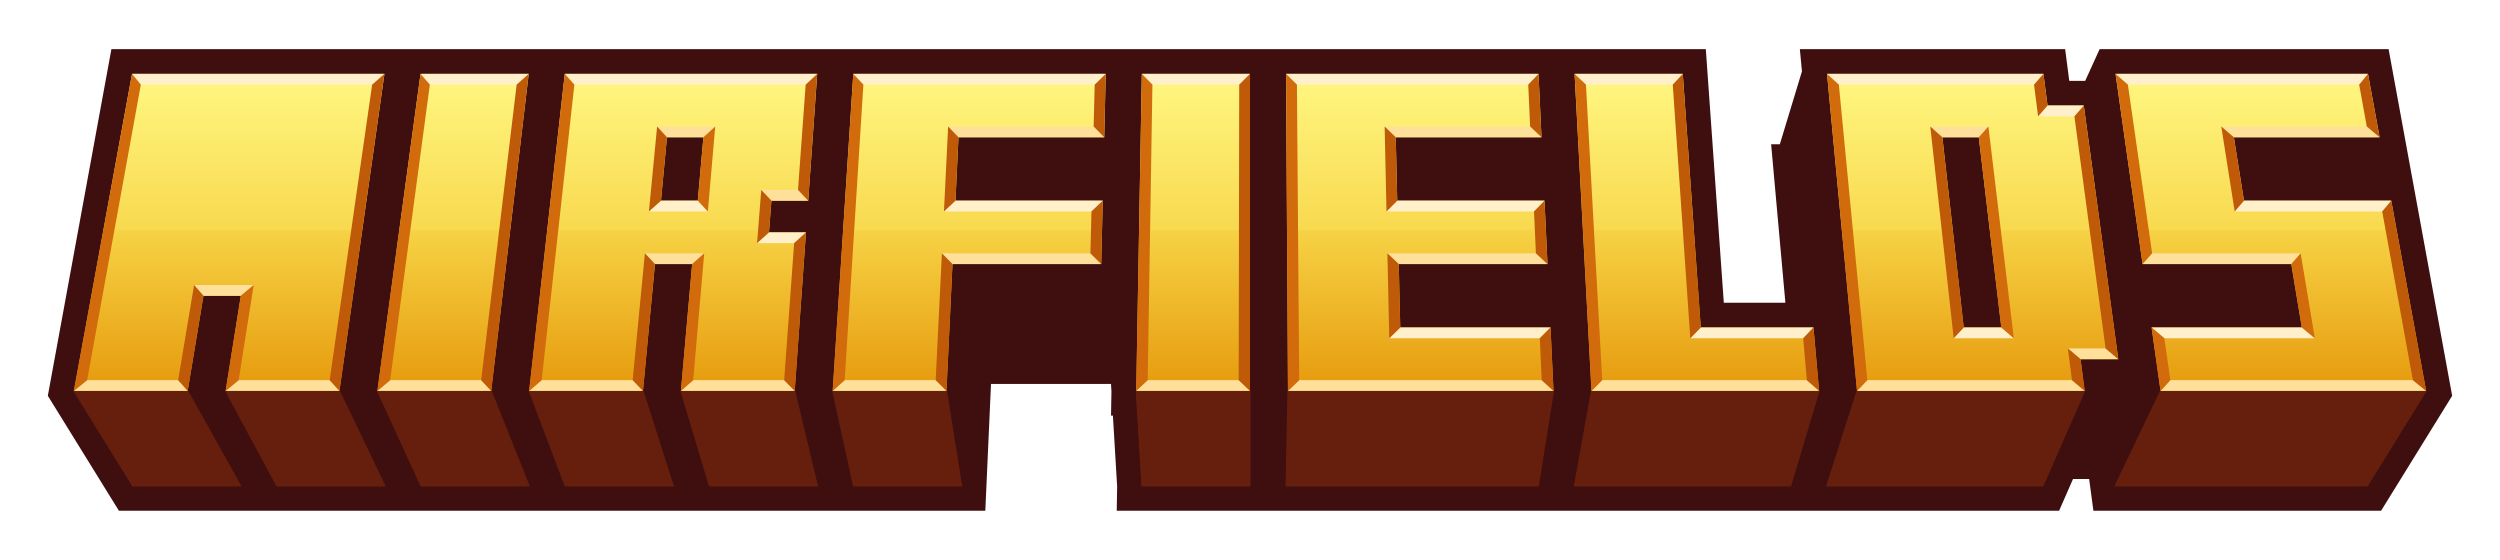
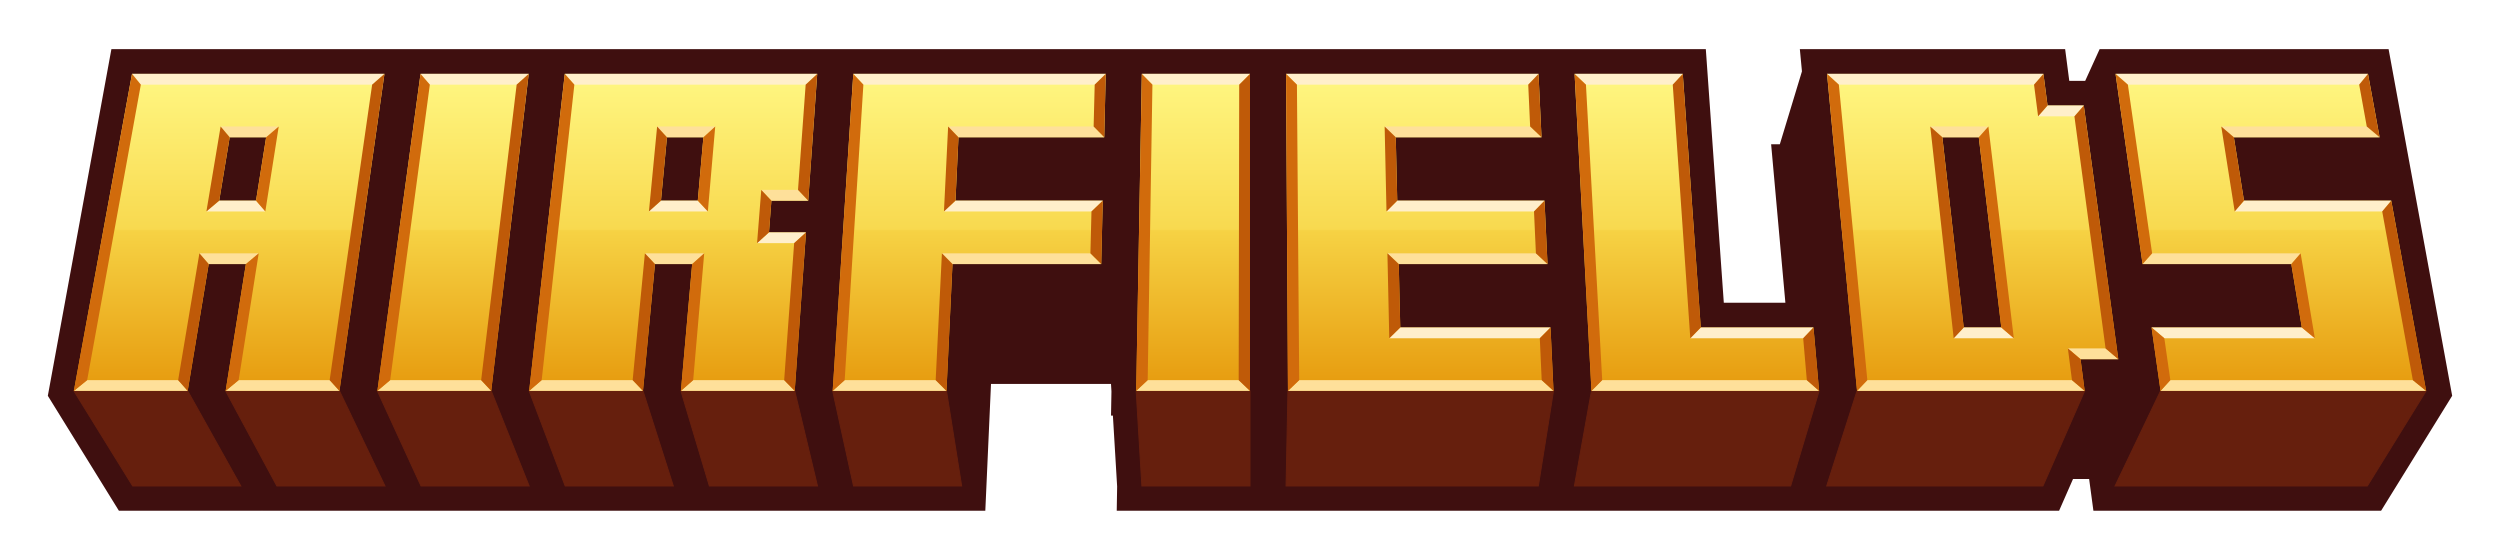
<svg xmlns="http://www.w3.org/2000/svg" width="1577.18" height="353.2" viewBox="0 0 1577.18 353.2">
  <g transform="translate(30 30)">
    <defs>
      <linearGradient id="airfields-wordmark-afwm-face" x1="0" y1="0" x2="0" y2="200" gradientUnits="userSpaceOnUse">
        <stop offset="0" stop-color="#FFF782" />
        <stop offset="0.49" stop-color="#F8D94F" />
        <stop offset="0.495" stop-color="#F6D244" />
        <stop offset="1" stop-color="#E69A0D" />
      </linearGradient>
    </defs>
    <g transform="translate(53.28 16.6)">
-       <path d="M0 0L159.26 0L130.87 200L59.06 200L68.65 140L45.07 140L35.13 200L-36.68 200ZM35.27 60L186.57 60L159.59 260L91.38 260L100.48 200L78.08 200L68.64 260L0.42 260ZM182.02 0L250.27 0L226.61 200L154.8 200ZM208.18 60L273.02 60L250.55 260L182.33 260ZM273.02 0L432.29 0L418.09 200L346.29 200L353.38 120L329.92 120L322.35 200L250.55 200ZM294.64 60L445.94 60L432.45 260L364.24 260L370.98 180L348.69 180L341.5 260L273.28 260ZM455.04 0L614.3 0L611.46 120L517.62 120L513.83 200L442.03 200ZM467.55 60L618.85 60L616.16 180L527 180L523.41 260L455.19 260ZM637.06 0L705.31 0L705.31 200L633.51 200ZM640.47 60L705.31 60L705.31 260L637.1 260ZM728.06 0L887.33 0L896.79 200L729.25 200ZM726.93 60L878.23 60L887.22 260L728.05 260ZM910.08 0L978.34 0L989.69 160L1060.79 160L1064.34 200L920.73 200ZM899.84 60L964.68 60L975.47 220L1043.02 220L1046.39 260L909.96 260ZM1069.34 0L1205.86 0L1208.46 20L1231.33 20L1253.1 180L1229.28 180L1231.88 200L1088.27 200ZM1051.14 60L1180.83 60L1183.3 80L1205.03 80L1225.71 240L1203.08 240L1205.56 260L1069.13 260ZM1251.36 0L1410.62 0L1447.3 200L1279.75 200ZM1224.06 60L1375.36 60L1410.2 260L1251.03 260ZM0 0L159.26 0L186.57 60L35.27 60ZM186.57 60L159.59 260L130.87 200L159.26 0ZM159.59 260L91.38 260L59.06 200L130.87 200ZM59.06 200L68.65 140L100.48 200L91.38 260ZM100.48 200L78.08 200L45.07 140L68.65 140ZM78.08 200L68.64 260L35.13 200L45.07 140ZM68.64 260L0.42 260L-36.68 200L35.13 200ZM-36.68 200L0 0L35.27 60L0.42 260ZM182.02 0L250.27 0L273.02 60L208.18 60ZM273.02 60L250.55 260L226.61 200L250.27 0ZM250.55 260L182.33 260L154.8 200L226.61 200ZM154.8 200L182.02 0L208.18 60L182.33 260ZM273.02 0L432.29 0L445.94 60L294.64 60ZM445.94 60L432.45 260L418.09 200L432.29 0ZM432.45 260L364.24 260L346.29 200L418.09 200ZM346.29 200L353.38 120L370.98 180L364.24 260ZM370.98 180L348.69 180L329.92 120L353.38 120ZM348.69 180L341.5 260L322.35 200L329.92 120ZM341.5 260L273.28 260L250.55 200L322.35 200ZM250.55 200L273.02 0L294.64 60L273.28 260ZM455.04 0L614.3 0L618.85 60L467.55 60ZM618.85 60L616.16 180L611.46 120L614.3 0ZM616.16 180L527 180L517.62 120L611.46 120ZM527 180L523.41 260L513.83 200L517.62 120ZM523.41 260L455.19 260L442.03 200L513.83 200ZM442.03 200L455.04 0L467.55 60L455.19 260ZM637.06 0L705.31 0L705.31 60L640.47 60ZM705.31 0L705.31 200L705.31 260L705.31 60ZM705.31 260L637.1 260L633.51 200L705.31 200ZM633.51 200L637.06 0L640.47 60L637.1 260ZM728.06 0L887.33 0L878.23 60L726.93 60ZM887.33 0L896.79 200L887.22 260L878.23 60ZM887.22 260L728.05 260L729.25 200L896.79 200ZM728.05 260L726.93 60L728.06 0L729.25 200ZM910.08 0L978.34 0L964.68 60L899.84 60ZM978.34 0L989.69 160L975.47 220L964.68 60ZM989.69 160L1060.79 160L1043.02 220L975.47 220ZM1060.79 160L1064.34 200L1046.39 260L1043.02 220ZM1046.39 260L909.96 260L920.73 200L1064.34 200ZM909.96 260L899.84 60L910.08 0L920.73 200ZM1069.34 0L1205.86 0L1180.83 60L1051.14 60ZM1205.86 0L1208.46 20L1183.3 80L1180.83 60ZM1208.46 20L1231.33 20L1205.03 80L1183.3 80ZM1231.33 20L1253.1 180L1225.71 240L1205.03 80ZM1225.71 240L1203.08 240L1229.28 180L1253.1 180ZM1229.28 180L1231.88 200L1205.56 260L1203.08 240ZM1205.56 260L1069.13 260L1088.27 200L1231.88 200ZM1069.13 260L1051.14 60L1069.34 0L1088.27 200ZM1251.36 0L1410.62 0L1375.36 60L1224.06 60ZM1410.62 0L1447.3 200L1410.2 260L1375.36 60ZM1410.2 260L1251.03 260L1279.75 200L1447.3 200ZM1251.03 260L1224.06 60L1251.36 0L1279.75 200Z" fill="#3F0F0F" stroke="#3F0F0F" stroke-width="31.2" stroke-linejoin="miter" stroke-miterlimit="1.5" />
+       <path d="M0 0L159.26 0L130.87 200L59.06 200L71.84 120L48.38 120L35.13 200L-36.68 200ZM35.27 60L186.57 60L159.59 260L91.38 260L103.52 180L81.23 180L68.64 260L0.42 260ZM182.02 0L250.27 0L226.61 200L154.8 200ZM208.18 60L273.02 60L250.55 260L182.33 260ZM273.02 0L432.29 0L418.09 200L346.29 200L353.38 120L329.92 120L322.35 200L250.55 200ZM294.64 60L445.94 60L432.45 260L364.24 260L370.98 180L348.69 180L341.5 260L273.28 260ZM455.04 0L614.3 0L611.46 120L517.62 120L513.83 200L442.03 200ZM467.55 60L618.85 60L616.16 180L527 180L523.41 260L455.19 260ZM637.06 0L705.31 0L705.31 200L633.51 200ZM640.47 60L705.31 60L705.31 260L637.1 260ZM728.06 0L887.33 0L896.79 200L729.25 200ZM726.93 60L878.23 60L887.22 260L728.05 260ZM910.08 0L978.34 0L989.69 160L1060.79 160L1064.34 200L920.73 200ZM899.84 60L964.68 60L975.47 220L1043.02 220L1046.39 260L909.96 260ZM1069.34 0L1205.86 0L1208.46 20L1231.33 20L1253.1 180L1229.28 180L1231.88 200L1088.27 200ZM1051.14 60L1180.83 60L1183.3 80L1205.03 80L1225.71 240L1203.08 240L1205.56 260L1069.13 260ZM1251.36 0L1410.62 0L1447.3 200L1279.75 200ZM1224.06 60L1375.36 60L1410.2 260L1251.03 260ZM0 0L159.26 0L186.57 60L35.27 60ZM186.57 60L159.59 260L130.87 200L159.26 0ZM159.59 260L91.38 260L59.06 200L130.87 200ZM59.06 200L71.84 120L103.52 180L91.38 260ZM103.52 180L81.23 180L48.38 120L71.84 120ZM81.23 180L68.64 260L35.13 200L48.38 120ZM68.64 260L0.42 260L-36.68 200L35.13 200ZM-36.68 200L0 0L35.27 60L0.42 260ZM182.02 0L250.27 0L273.02 60L208.18 60ZM273.02 60L250.55 260L226.61 200L250.27 0ZM250.55 260L182.33 260L154.8 200L226.61 200ZM154.8 200L182.02 0L208.18 60L182.33 260ZM273.02 0L432.29 0L445.94 60L294.64 60ZM445.94 60L432.45 260L418.09 200L432.29 0ZM432.45 260L364.24 260L346.29 200L418.09 200ZM346.29 200L353.38 120L370.98 180L364.24 260ZM370.98 180L348.69 180L329.92 120L353.38 120ZM348.69 180L341.5 260L322.35 200L329.92 120ZM341.5 260L273.28 260L250.55 200L322.35 200ZM250.55 200L273.02 0L294.64 60L273.28 260ZM455.04 0L614.3 0L618.85 60L467.55 60ZM618.85 60L616.16 180L611.46 120L614.3 0ZM616.16 180L527 180L517.62 120L611.46 120ZM527 180L523.41 260L513.83 200L517.62 120ZM523.41 260L455.19 260L442.03 200L513.83 200ZM442.03 200L455.04 0L467.55 60L455.19 260ZM637.06 0L705.31 0L705.31 60L640.47 60ZM705.31 0L705.31 200L705.31 260L705.31 60ZM705.31 260L637.1 260L633.51 200L705.31 200ZM633.51 200L637.06 0L640.47 60L637.1 260ZM728.06 0L887.33 0L878.23 60L726.93 60ZM887.33 0L896.79 200L887.22 260L878.23 60ZM887.22 260L728.05 260L729.25 200L896.79 200ZM728.05 260L726.93 60L728.06 0L729.25 200ZM910.08 0L978.34 0L964.68 60L899.84 60ZM978.34 0L989.69 160L975.47 220L964.68 60ZM989.69 160L1060.79 160L1043.02 220L975.47 220ZM1060.79 160L1064.34 200L1046.39 260L1043.02 220ZM1046.39 260L909.96 260L920.73 200L1064.34 200ZM909.96 260L899.84 60L910.08 0L920.73 200ZM1069.34 0L1205.86 0L1180.83 60L1051.14 60ZM1205.86 0L1208.46 20L1183.3 80L1180.83 60ZM1208.46 20L1231.33 20L1205.03 80L1183.3 80ZM1231.33 20L1253.1 180L1225.71 240L1205.03 80ZM1225.71 240L1203.08 240L1229.28 180L1253.1 180ZM1229.28 180L1231.88 200L1205.56 260L1203.08 240ZM1205.56 260L1069.13 260L1088.27 200L1231.88 200ZM1069.13 260L1051.14 60L1069.34 0L1088.27 200ZM1251.36 0L1410.62 0L1375.36 60L1224.06 60ZM1410.62 0L1447.3 200L1410.2 260L1375.36 60ZM1410.2 260L1251.03 260L1279.75 200L1447.3 200ZM1251.03 260L1224.06 60L1251.36 0L1279.75 200Z" fill="#3F0F0F" stroke="#3F0F0F" stroke-width="31.2" stroke-linejoin="miter" stroke-miterlimit="1.5" />
      <path d="M130.87 200L59.06 200L91.38 260L159.59 260ZM35.13 200L-36.68 200L0.42 260L68.64 260ZM226.61 200L154.8 200L182.33 260L250.55 260ZM418.09 200L346.29 200L364.24 260L432.45 260ZM322.35 200L250.55 200L273.28 260L341.5 260ZM513.83 200L442.03 200L455.19 260L523.41 260ZM705.31 200L633.51 200L637.1 260L705.31 260ZM896.79 200L729.25 200L728.05 260L887.22 260ZM1064.34 200L920.73 200L909.96 260L1046.39 260ZM1231.88 200L1088.27 200L1069.13 260L1205.56 260ZM1447.3 200L1279.75 200L1251.03 260L1410.2 260Z" fill="#661F0D" stroke="#661F0D" stroke-width="0.6" />
-       <path d="M0 0L159.26 0L130.87 200L59.06 200L68.65 140L45.07 140L35.13 200L-36.68 200ZM182.02 0L250.27 0L226.61 200L154.8 200ZM273.02 0L432.29 0L426.61 80L403.38 80L401.85 100L425.19 100L418.09 200L346.29 200L353.38 120L329.92 120L322.35 200L250.55 200ZM333.71 80L356.93 80L360.48 40L337.49 40ZM455.04 0L614.3 0L613.36 40L521.4 40L519.51 80L612.41 80L611.46 120L517.62 120L513.83 200L442.03 200ZM637.06 0L705.31 0L705.31 200L633.51 200ZM728.06 0L887.33 0L889.22 40L797.27 40L798.21 80L891.11 80L893.01 120L799.16 120L800.11 160L894.9 160L896.79 200L729.25 200ZM910.08 0L978.34 0L989.69 160L1060.79 160L1064.34 200L920.73 200ZM1069.34 0L1205.86 0L1208.46 20L1231.33 20L1253.1 180L1229.28 180L1231.88 200L1088.27 200ZM1155.58 160L1179.28 160L1165.08 40L1142.1 40ZM1251.36 0L1410.62 0L1417.96 40L1326 40L1332.39 80L1425.29 80L1447.3 200L1279.75 200L1274.08 160L1368.87 160L1362.24 120L1268.4 120Z" fill="url(#airfields-wordmark-afwm-face)" fill-rule="evenodd" />
-       <path d="M0 0L159.26 0L151.49 6.8L5.57 6.8ZM182.02 0L250.27 0L242.66 6.8L187.9 6.8ZM273.02 0L432.29 0L424.99 6.8L279.07 6.8ZM401.85 100L425.19 100L417.72 106.8L394.33 106.8ZM333.71 80L356.93 80L363.28 86.8L326.11 86.8ZM455.04 0L614.3 0L607.33 6.8L461.41 6.8ZM519.51 80L612.41 80L605.3 86.8L512.23 86.8ZM637.06 0L705.31 0L698.5 6.8L643.75 6.8ZM728.06 0L887.33 0L880.84 6.8L734.92 6.8ZM798.21 80L891.11 80L884.48 86.8L791.42 86.8ZM800.11 160L894.9 160L888.13 166.8L793.17 166.8ZM910.08 0L978.34 0L972.01 6.8L917.25 6.8ZM989.69 160L1060.79 160L1054.3 166.8L983.08 166.8ZM1069.34 0L1205.86 0L1199.93 6.8L1076.8 6.8ZM1208.46 20L1231.33 20L1225.41 26.8L1202.5 26.8ZM1155.58 160L1179.28 160L1187.18 166.8L1149.25 166.8ZM1251.36 0L1410.62 0L1405.06 6.8L1259.14 6.8ZM1332.39 80L1425.29 80L1419.59 86.8L1326.53 86.8ZM1274.08 160L1368.87 160L1377.09 166.8L1282.14 166.8Z" fill="#FFEFCB" />
-       <path d="M130.87 200L59.06 200L67.29 193.2L124.69 193.2ZM68.65 140L45.07 140L39.16 133.2L76.77 133.2ZM35.13 200L-36.68 200L-28.29 193.2L29.11 193.2ZM226.61 200L154.8 200L162.87 193.2L220.27 193.2ZM426.61 80L403.38 80L396.98 73.2L420.16 73.2ZM418.09 200L346.29 200L354.03 193.2L411.43 193.2ZM353.38 120L329.92 120L323.57 113.2L360.99 113.2ZM322.35 200L250.55 200L258.45 193.2L315.85 193.2ZM360.48 40L337.49 40L331.28 33.2L367.94 33.2ZM613.36 40L521.4 40L514.87 33.2L606.66 33.2ZM611.46 120L517.62 120L510.94 113.2L604.63 113.2ZM513.83 200L442.03 200L449.61 193.2L507.01 193.2ZM705.31 200L633.51 200L640.77 193.2L698.17 193.2ZM889.22 40L797.27 40L790.25 33.2L882.04 33.2ZM893.01 120L799.16 120L792 113.2L885.68 113.2ZM896.79 200L729.25 200L736.35 193.2L889.33 193.2ZM1064.34 200L920.73 200L927.51 193.2L1056.59 193.2ZM1253.1 180L1229.28 180L1221.29 173.2L1245.07 173.2ZM1231.88 200L1088.27 200L1094.77 193.2L1223.86 193.2ZM1165.08 40L1142.1 40L1134.47 33.2L1171.14 33.2ZM1417.96 40L1326 40L1318.06 33.2L1409.85 33.2ZM1447.3 200L1279.75 200L1285.93 193.2L1438.91 193.2ZM1362.24 120L1268.4 120L1274.43 113.2L1368.12 113.2Z" fill="#FEE09A" />
-       <path d="M59.06 200L68.65 140L76.77 133.2L67.29 193.2ZM-36.68 200L0 0L5.57 6.8L-28.29 193.2ZM154.8 200L182.02 0L187.9 6.8L162.87 193.2ZM346.29 200L353.38 120L360.99 113.2L354.03 193.2ZM250.55 200L273.02 0L279.07 6.8L258.45 193.2ZM356.93 80L360.48 40L367.94 33.2L363.28 86.8ZM442.03 200L455.04 0L461.41 6.8L449.61 193.2ZM633.51 200L637.06 0L643.75 6.8L640.77 193.2ZM729.25 200L728.06 0L734.92 6.8L736.35 193.2ZM920.73 200L910.08 0L917.25 6.8L927.51 193.2ZM1088.27 200L1069.34 0L1076.8 6.8L1094.77 193.2ZM1179.28 160L1165.08 40L1171.14 33.2L1187.18 166.8ZM1279.75 200L1274.08 160L1282.14 166.8L1285.93 193.2ZM1368.87 160L1362.24 120L1368.12 113.2L1377.09 166.8ZM1268.4 120L1251.36 0L1259.14 6.8L1274.43 113.2Z" fill="#D16B0C" />
-       <path d="M159.26 0L130.87 200L124.69 193.2L151.49 6.8ZM45.07 140L35.13 200L29.11 193.2L39.16 133.2ZM250.27 0L226.61 200L220.27 193.2L242.66 6.8ZM432.29 0L426.61 80L420.16 73.2L424.99 6.8ZM403.38 80L401.85 100L394.33 106.8L396.98 73.2ZM425.19 100L418.09 200L411.43 193.2L417.72 106.8ZM329.92 120L322.35 200L315.85 193.2L323.57 113.2ZM337.49 40L333.71 80L326.11 86.8L331.28 33.2ZM614.3 0L613.36 40L606.66 33.2L607.33 6.8ZM521.4 40L519.51 80L512.23 86.8L514.87 33.2ZM612.41 80L611.46 120L604.63 113.2L605.3 86.8ZM517.62 120L513.83 200L507.01 193.2L510.94 113.2ZM705.31 0L705.31 200L698.17 193.2L698.5 6.8ZM887.33 0L889.22 40L882.04 33.2L880.84 6.8ZM797.27 40L798.21 80L791.42 86.8L790.25 33.2ZM891.11 80L893.01 120L885.68 113.2L884.48 86.8ZM799.16 120L800.11 160L793.17 166.8L792 113.2ZM894.9 160L896.79 200L889.33 193.2L888.13 166.8ZM978.34 0L989.69 160L983.08 166.8L972.01 6.8ZM1060.79 160L1064.34 200L1056.59 193.2L1054.3 166.8ZM1205.86 0L1208.46 20L1202.5 26.8L1199.93 6.8ZM1231.33 20L1253.1 180L1245.07 173.2L1225.41 26.8ZM1229.28 180L1231.88 200L1223.86 193.2L1221.29 173.2ZM1142.1 40L1155.58 160L1149.25 166.8L1134.47 33.2ZM1410.62 0L1417.96 40L1409.85 33.2L1405.06 6.8ZM1326 40L1332.39 80L1326.53 86.8L1318.06 33.2ZM1425.29 80L1447.3 200L1438.91 193.2L1419.59 86.8Z" fill="#BF5A08" />
+       <path d="M0 0L159.26 0L130.87 200L59.06 200L71.84 120L48.38 120L35.13 200L-36.68 200ZM55.01 80L78.23 80L84.62 40L61.63 40ZM182.02 0L250.27 0L226.61 200L154.8 200ZM273.02 0L432.29 0L426.61 80L403.38 80L401.85 100L425.19 100L418.09 200L346.29 200L353.38 120L329.92 120L322.35 200L250.55 200ZM333.71 80L356.93 80L360.48 40L337.49 40ZM455.04 0L614.3 0L613.36 40L521.4 40L519.51 80L612.41 80L611.46 120L517.62 120L513.83 200L442.03 200ZM637.06 0L705.31 0L705.31 200L633.51 200ZM728.06 0L887.33 0L889.22 40L797.27 40L798.21 80L891.11 80L893.01 120L799.16 120L800.11 160L894.9 160L896.79 200L729.25 200ZM910.08 0L978.34 0L989.69 160L1060.79 160L1064.34 200L920.73 200ZM1069.34 0L1205.86 0L1208.46 20L1231.33 20L1253.1 180L1229.28 180L1231.88 200L1088.27 200ZM1155.58 160L1179.28 160L1165.08 40L1142.1 40ZM1251.36 0L1410.62 0L1417.96 40L1326 40L1332.39 80L1425.29 80L1447.3 200L1279.75 200L1274.08 160L1368.87 160L1362.24 120L1268.4 120Z" fill="url(#airfields-wordmark-afwm-face)" fill-rule="evenodd" />
+       <path d="M0 0L159.26 0L151.49 6.8L5.57 6.8ZM55.01 80L78.23 80L84.1 86.8L46.93 86.8ZM182.02 0L250.27 0L242.66 6.8L187.9 6.8ZM273.02 0L432.29 0L424.99 6.8L279.07 6.8ZM401.85 100L425.19 100L417.72 106.8L394.33 106.8ZM333.71 80L356.93 80L363.28 86.8L326.11 86.8ZM455.04 0L614.3 0L607.33 6.8L461.41 6.8ZM519.51 80L612.41 80L605.3 86.8L512.23 86.8ZM637.06 0L705.31 0L698.5 6.8L643.75 6.8ZM728.06 0L887.33 0L880.84 6.8L734.92 6.8ZM798.21 80L891.11 80L884.48 86.8L791.42 86.8ZM800.11 160L894.9 160L888.13 166.8L793.17 166.8ZM910.08 0L978.34 0L972.01 6.8L917.25 6.8ZM989.69 160L1060.79 160L1054.3 166.8L983.08 166.8ZM1069.34 0L1205.86 0L1199.93 6.8L1076.8 6.8ZM1208.46 20L1231.33 20L1225.41 26.8L1202.5 26.8ZM1155.58 160L1179.28 160L1187.18 166.8L1149.25 166.8ZM1251.36 0L1410.62 0L1405.06 6.8L1259.14 6.8ZM1332.39 80L1425.29 80L1419.59 86.8L1326.53 86.8ZM1274.08 160L1368.87 160L1377.09 166.8L1282.14 166.8Z" fill="#FFEFCB" />
+       <path d="M130.87 200L59.06 200L67.29 193.2L124.69 193.2ZM71.84 120L48.38 120L42.51 113.2L79.93 113.2ZM35.13 200L-36.68 200L-28.29 193.2L29.11 193.2ZM84.62 40L61.63 40L55.9 33.2L92.56 33.2ZM226.61 200L154.8 200L162.87 193.2L220.27 193.2ZM426.61 80L403.38 80L396.98 73.2L420.16 73.2ZM418.09 200L346.29 200L354.03 193.2L411.43 193.2ZM353.38 120L329.92 120L323.57 113.2L360.99 113.2ZM322.35 200L250.55 200L258.45 193.2L315.85 193.2ZM360.48 40L337.49 40L331.28 33.2L367.94 33.2ZM613.36 40L521.4 40L514.87 33.2L606.66 33.2ZM611.46 120L517.62 120L510.94 113.2L604.63 113.2ZM513.83 200L442.03 200L449.61 193.2L507.01 193.2ZM705.31 200L633.51 200L640.77 193.2L698.17 193.2ZM889.22 40L797.27 40L790.25 33.2L882.04 33.2ZM893.01 120L799.16 120L792 113.2L885.68 113.2ZM896.79 200L729.25 200L736.35 193.2L889.33 193.2ZM1064.34 200L920.73 200L927.51 193.2L1056.59 193.2ZM1253.1 180L1229.28 180L1221.29 173.2L1245.07 173.2ZM1231.88 200L1088.27 200L1094.77 193.2L1223.86 193.2ZM1165.08 40L1142.1 40L1134.47 33.2L1171.14 33.2ZM1417.96 40L1326 40L1318.06 33.2L1409.85 33.2ZM1447.3 200L1279.75 200L1285.93 193.2L1438.91 193.2ZM1362.24 120L1268.4 120L1274.43 113.2L1368.12 113.2Z" fill="#FEE09A" />
+       <path d="M59.06 200L71.84 120L79.93 113.2L67.29 193.2ZM-36.68 200L0 0L5.57 6.8L-28.29 193.2ZM78.23 80L84.62 40L92.56 33.2L84.1 86.8ZM154.8 200L182.02 0L187.9 6.8L162.87 193.2ZM346.29 200L353.38 120L360.99 113.2L354.03 193.2ZM250.55 200L273.02 0L279.07 6.8L258.45 193.2ZM356.93 80L360.48 40L367.94 33.2L363.28 86.8ZM442.03 200L455.04 0L461.41 6.8L449.61 193.2ZM633.51 200L637.06 0L643.75 6.8L640.77 193.2ZM729.25 200L728.06 0L734.92 6.8L736.35 193.2ZM920.73 200L910.08 0L917.25 6.8L927.51 193.2ZM1088.27 200L1069.34 0L1076.8 6.8L1094.77 193.2ZM1179.28 160L1165.08 40L1171.14 33.2L1187.18 166.8ZM1279.75 200L1274.08 160L1282.14 166.8L1285.93 193.2ZM1368.87 160L1362.24 120L1368.12 113.2L1377.09 166.8ZM1268.4 120L1251.36 0L1259.14 6.8L1274.43 113.2Z" fill="#D16B0C" />
+       <path d="M159.26 0L130.87 200L124.69 193.2L151.49 6.8ZM48.38 120L35.13 200L29.11 193.2L42.51 113.2ZM61.63 40L55.01 80L46.93 86.8L55.9 33.2ZM250.27 0L226.61 200L220.27 193.2L242.66 6.8ZM432.29 0L426.61 80L420.16 73.2L424.99 6.8ZM403.38 80L401.85 100L394.33 106.8L396.98 73.2ZM425.19 100L418.09 200L411.43 193.2L417.72 106.8ZM329.92 120L322.35 200L315.85 193.2L323.57 113.2ZM337.49 40L333.71 80L326.11 86.8L331.28 33.2ZM614.3 0L613.36 40L606.66 33.2L607.33 6.8ZM521.4 40L519.51 80L512.23 86.8L514.87 33.2ZM612.41 80L611.46 120L604.63 113.2L605.3 86.8ZM517.62 120L513.83 200L507.01 193.2L510.94 113.2ZM705.31 0L705.31 200L698.17 193.2L698.5 6.8ZM887.33 0L889.22 40L882.04 33.2L880.84 6.8ZM797.27 40L798.21 80L791.42 86.8L790.25 33.2ZM891.11 80L893.01 120L885.68 113.2L884.48 86.8ZM799.16 120L800.11 160L793.17 166.8L792 113.2ZM894.9 160L896.79 200L889.33 193.2L888.13 166.8ZM978.34 0L989.69 160L983.08 166.8L972.01 6.8ZM1060.79 160L1064.34 200L1056.59 193.2L1054.3 166.8ZM1205.86 0L1208.46 20L1202.5 26.8L1199.93 6.8ZM1231.33 20L1253.1 180L1245.07 173.2L1225.41 26.8ZM1229.28 180L1231.88 200L1223.86 193.2L1221.29 173.2ZM1142.1 40L1155.58 160L1149.25 166.8L1134.47 33.2ZM1410.62 0L1417.96 40L1409.85 33.2L1405.06 6.8ZM1326 40L1332.39 80L1326.53 86.8L1318.06 33.2ZM1425.29 80L1447.3 200L1438.91 193.2L1419.59 86.8Z" fill="#BF5A08" />
    </g>
  </g>
</svg>
